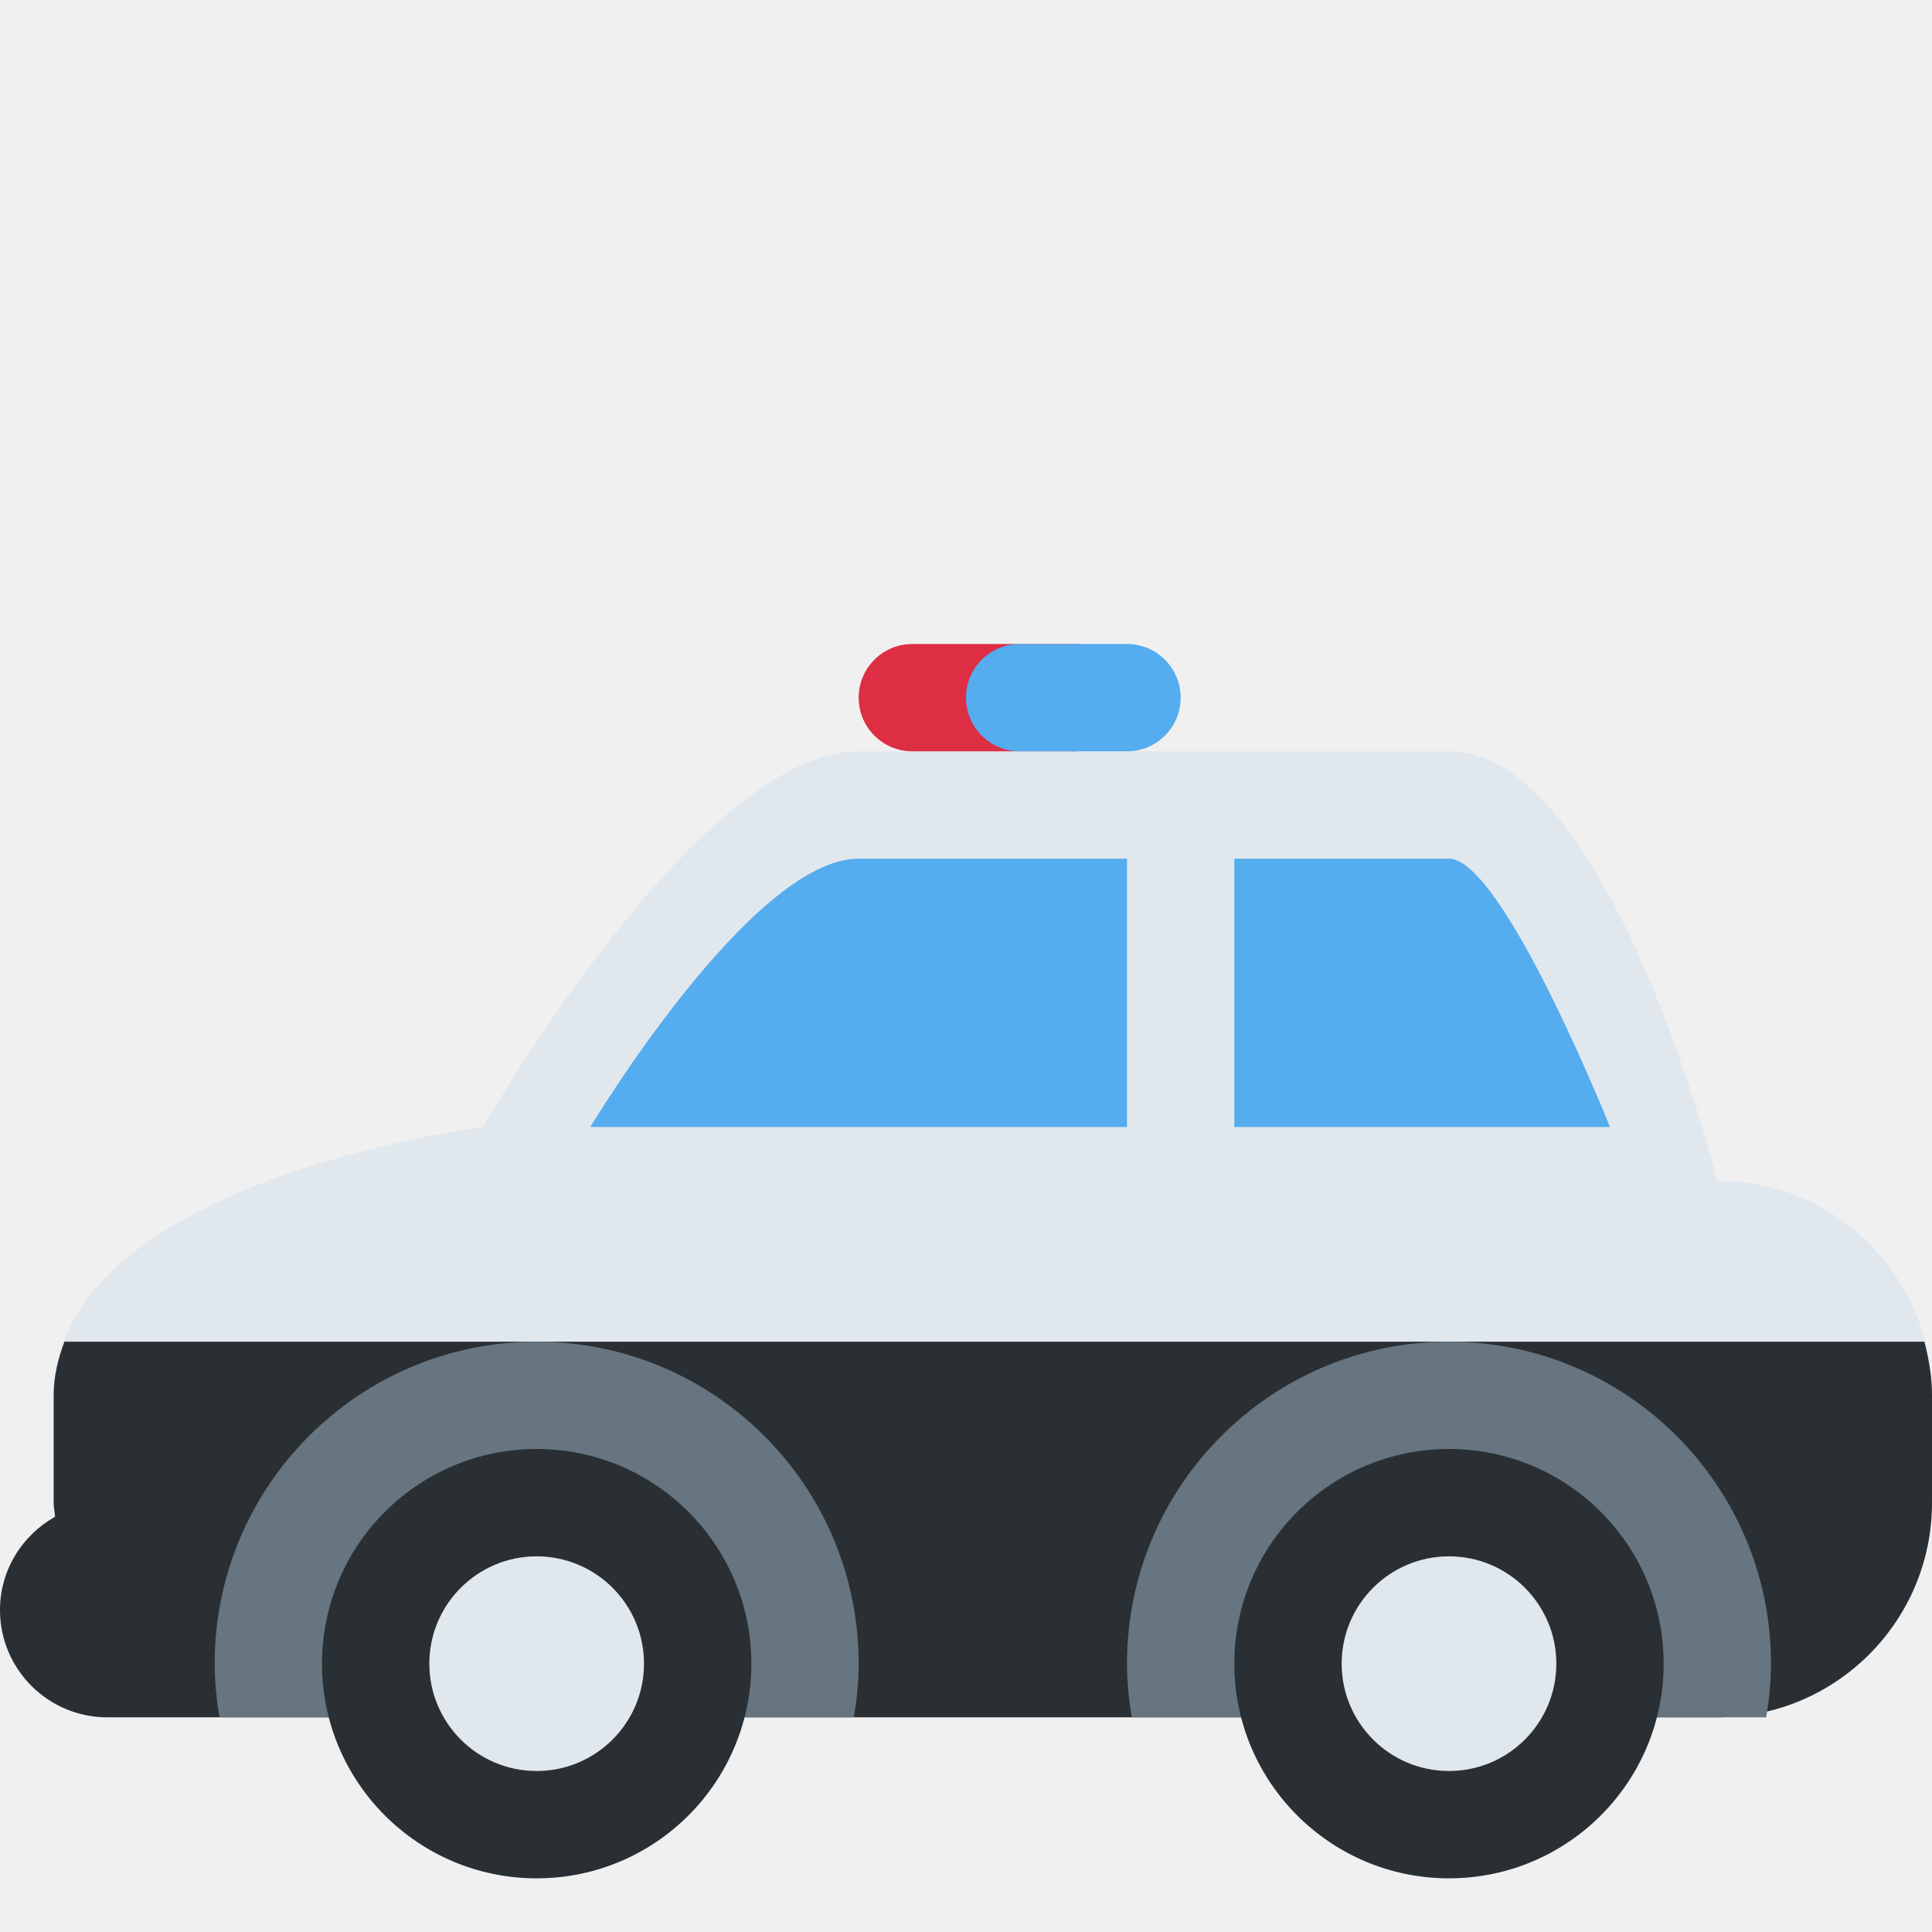
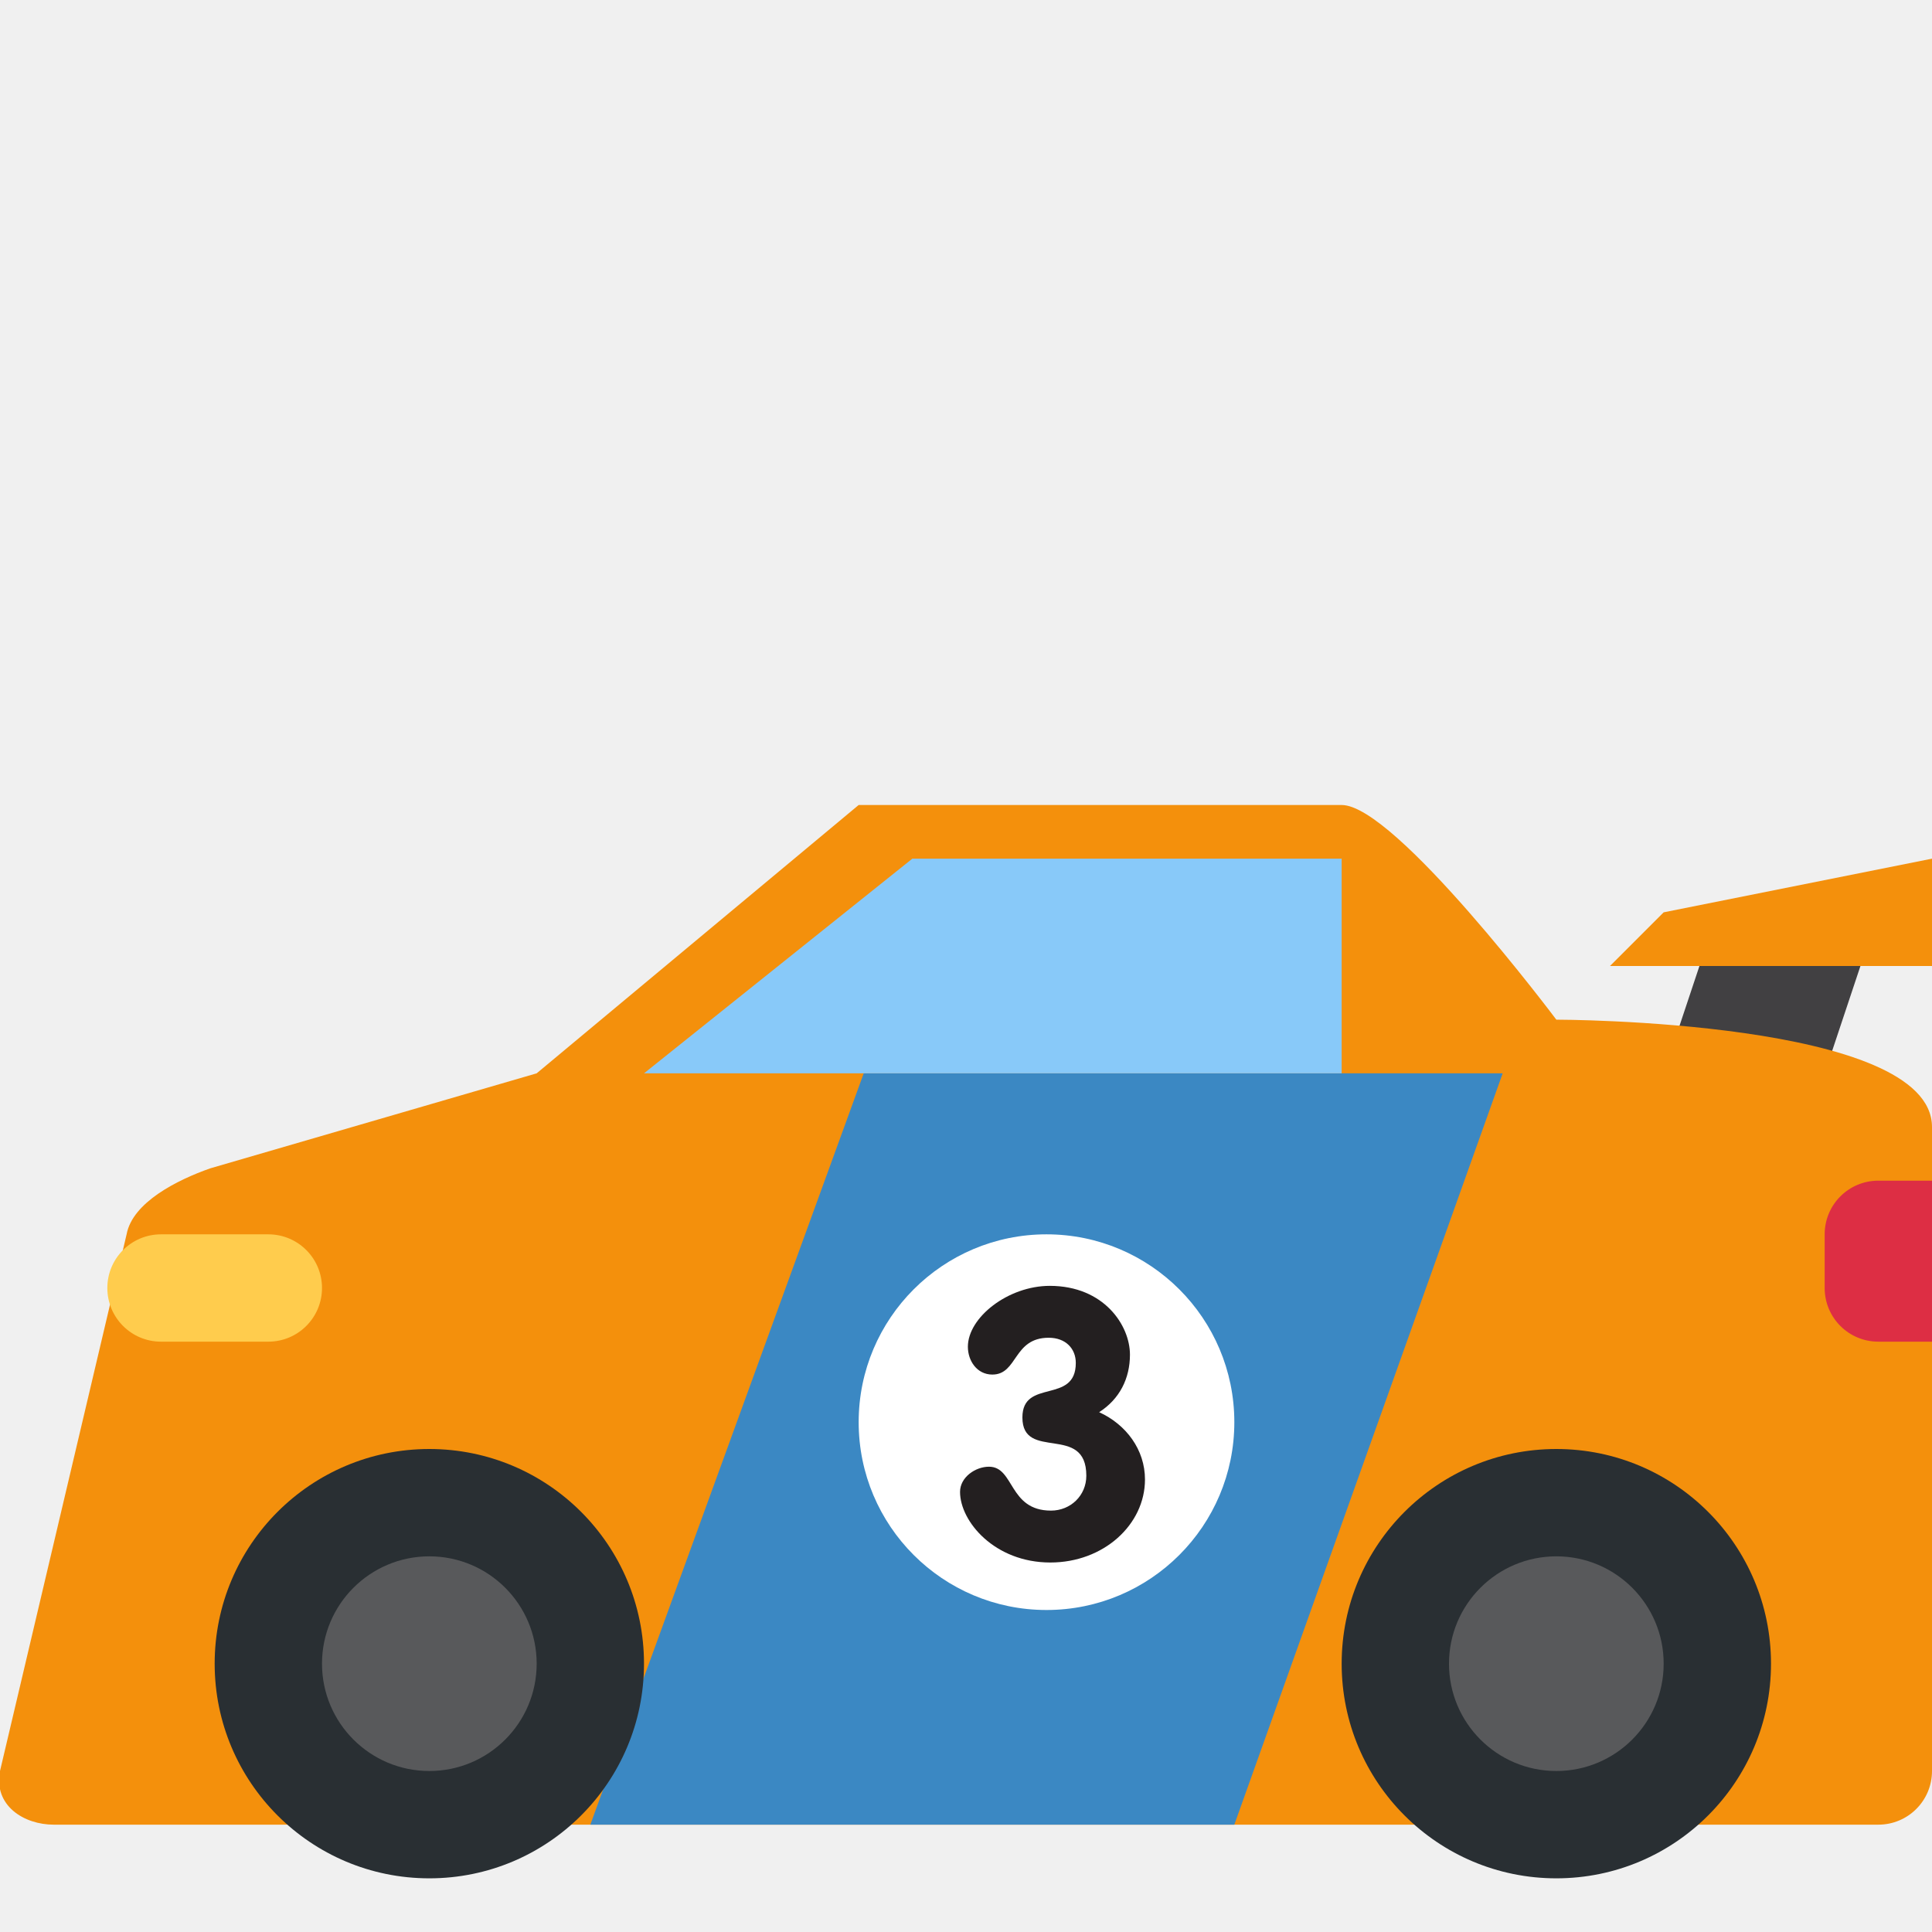
<svg xmlns="http://www.w3.org/2000/svg" viewBox="0 0 36 36">
-   <path fill="#E1E8ED" d="M32 22s-2-8-5-8H16c-3 0-7 7-7 7s-8 1-8 5v2c0 .09.021.175.026.263C.417 28.605 0 29.251 0 30c0 1.104.896 2 2 2h30c2.209 0 4-1.791 4-4v-2c0-2.209-1.791-4-4-4z" />
-   <path fill="#292F33" d="M1 26v2c0 .09.021.175.026.263C.417 28.605 0 29.251 0 30c0 1.104.896 2 2 2h30c2.209 0 4-1.791 4-4v-2c0-.348-.059-.679-.142-1H1.201c-.117.312-.201.641-.201 1z" />
-   <path fill="#66757F" d="M15.91 32c.055-.326.09-.658.09-1 0-3.313-2.686-6-6-6-3.313 0-6 2.687-6 6 0 .342.035.674.09 1h11.82zm17 0c.055-.326.09-.658.09-1 0-3.313-2.687-6-6-6s-6 2.687-6 6c0 .342.035.674.09 1h11.82z" />
-   <circle fill="#292F33" cx="10" cy="31" r="4" />
-   <circle fill="#E1E8ED" cx="10" cy="31" r="2" />
-   <circle fill="#292F33" cx="27" cy="31" r="4" />
-   <circle fill="#E1E8ED" cx="27" cy="31" r="2" />
-   <path fill="#DD2E44" d="M21 13c0 .552-.447 1-1 1h-3c-.552 0-1-.448-1-1s.448-1 1-1h3c.553 0 1 .448 1 1z" />
-   <path fill="#55ACEE" d="M22 13c0 .552-.447 1-1 1h-2c-.552 0-1-.448-1-1s.448-1 1-1h2c.553 0 1 .448 1 1zm1 8h7s-2-5-3-5h-4v5zm-2-5h-5c-2 0-5 5-5 5h10v-5z" />
+   <path fill="#414042" d="M30 23h3l2-6h-3z" />
+   <path fill="#F4900C" d="M29 19s-3-4-4-4h-9l-6 5-6.081 1.77c-.62.217-1.45.636-1.56 1.23L0 33c-.125.646.448 1 1 1h34c.553 0 1-.447 1-1V21c0-2-7-2-7-2z" />
+   <path fill="#3B88C3" d="M16.094 20L11 34h12l5-14z" />
+   <circle fill="#292F33" cx="8" cy="31" r="4" />
+   <circle fill="#58595B" cx="8" cy="31" r="2" />
+   <circle fill="#292F33" cx="29" cy="31" r="4" />
+   <circle fill="#58595B" cx="29" cy="31" r="2" />
+   <circle fill="#FFF" cx="19.5" cy="26.5" r="3.5" />
+   <path fill="#231F20" d="M21.055 25.242c0 .441-.19.826-.574 1.072.504.23.854.699.854 1.254 0 .84-.769 1.547-1.764 1.547-1.037 0-1.682-.764-1.682-1.316 0-.273.287-.469.539-.469.477 0 .364.818 1.156.818.363 0 .658-.279.658-.65 0-.98-1.191-.26-1.191-1.086 0-.734.995-.238.995-1.016 0-.266-.188-.469-.505-.469-.665 0-.574.686-1.05.686-.288 0-.456-.258-.456-.518 0-.547.75-1.135 1.527-1.135 1.009.001 1.493.737 1.493 1.282z" />
+   <path fill="#F4900C" d="M30 18l1-1 5-1v2z" />
+   <path fill="#88C9F9" d="M17 16h8v4H12z" />
+   <path fill="#FFCC4D" d="M6 24c0 .553-.448 1-1 1H3c-.552 0-1-.447-1-1 0-.553.448-1 1-1h2c.552 0 1 .447 1 1z" />
+   <path fill="#DD2E44" d="M36 22h-1c-.553 0-1 .447-1 1v1c0 .553.447 1 1 1h1v-3z" />
</svg>
